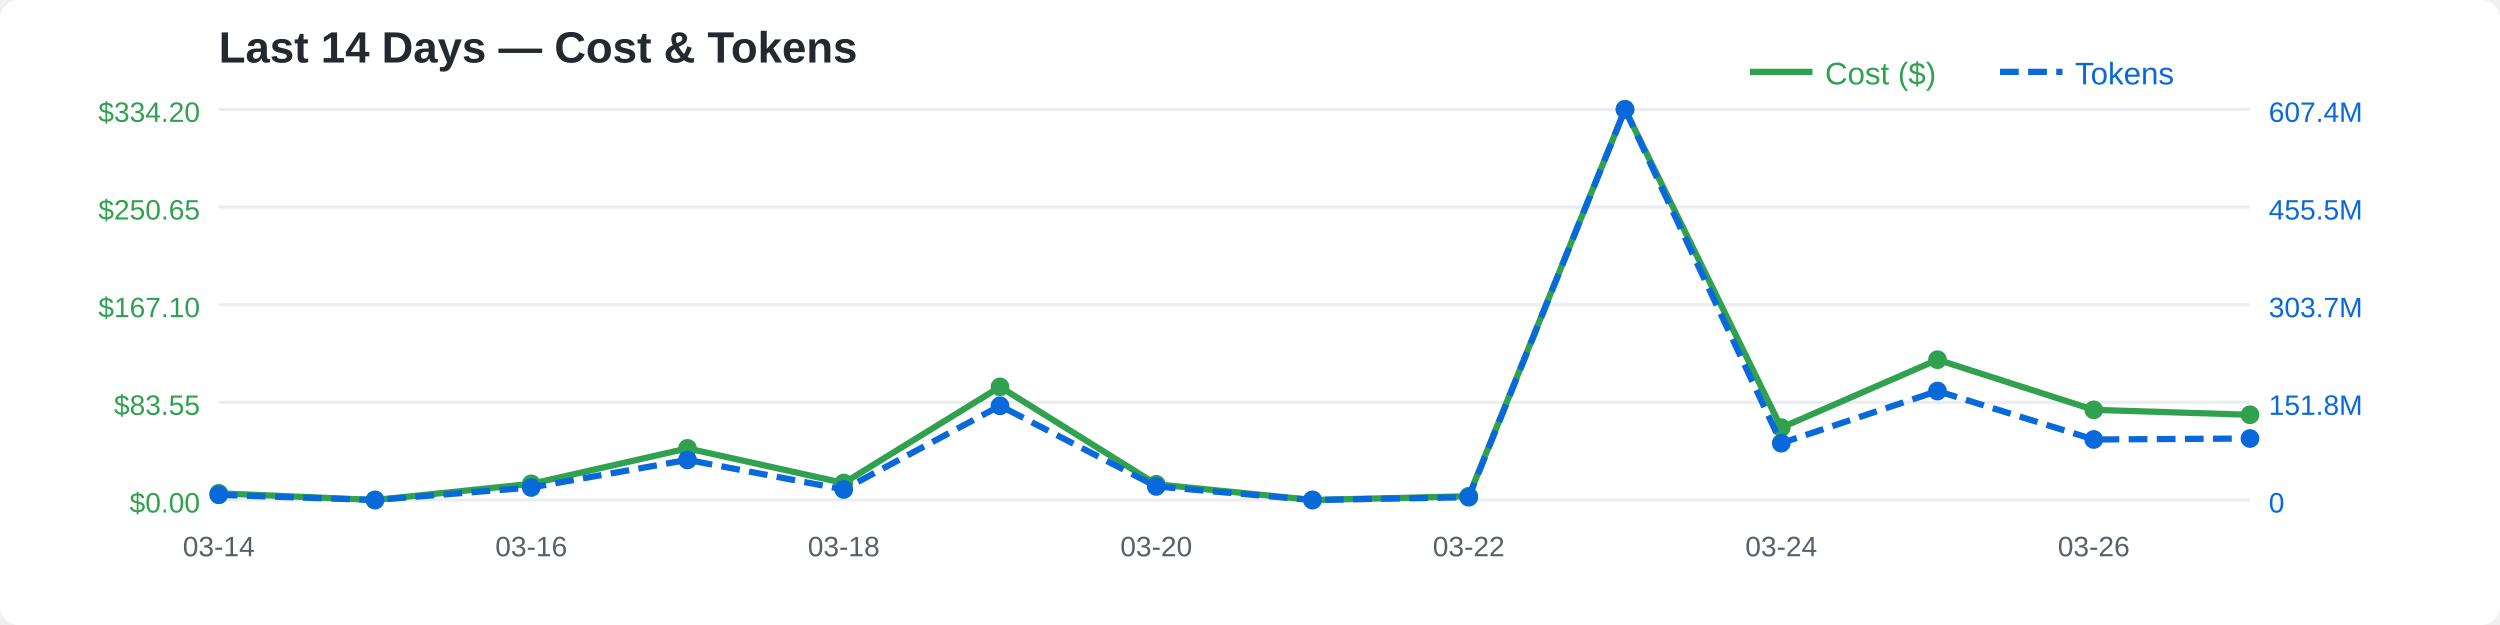
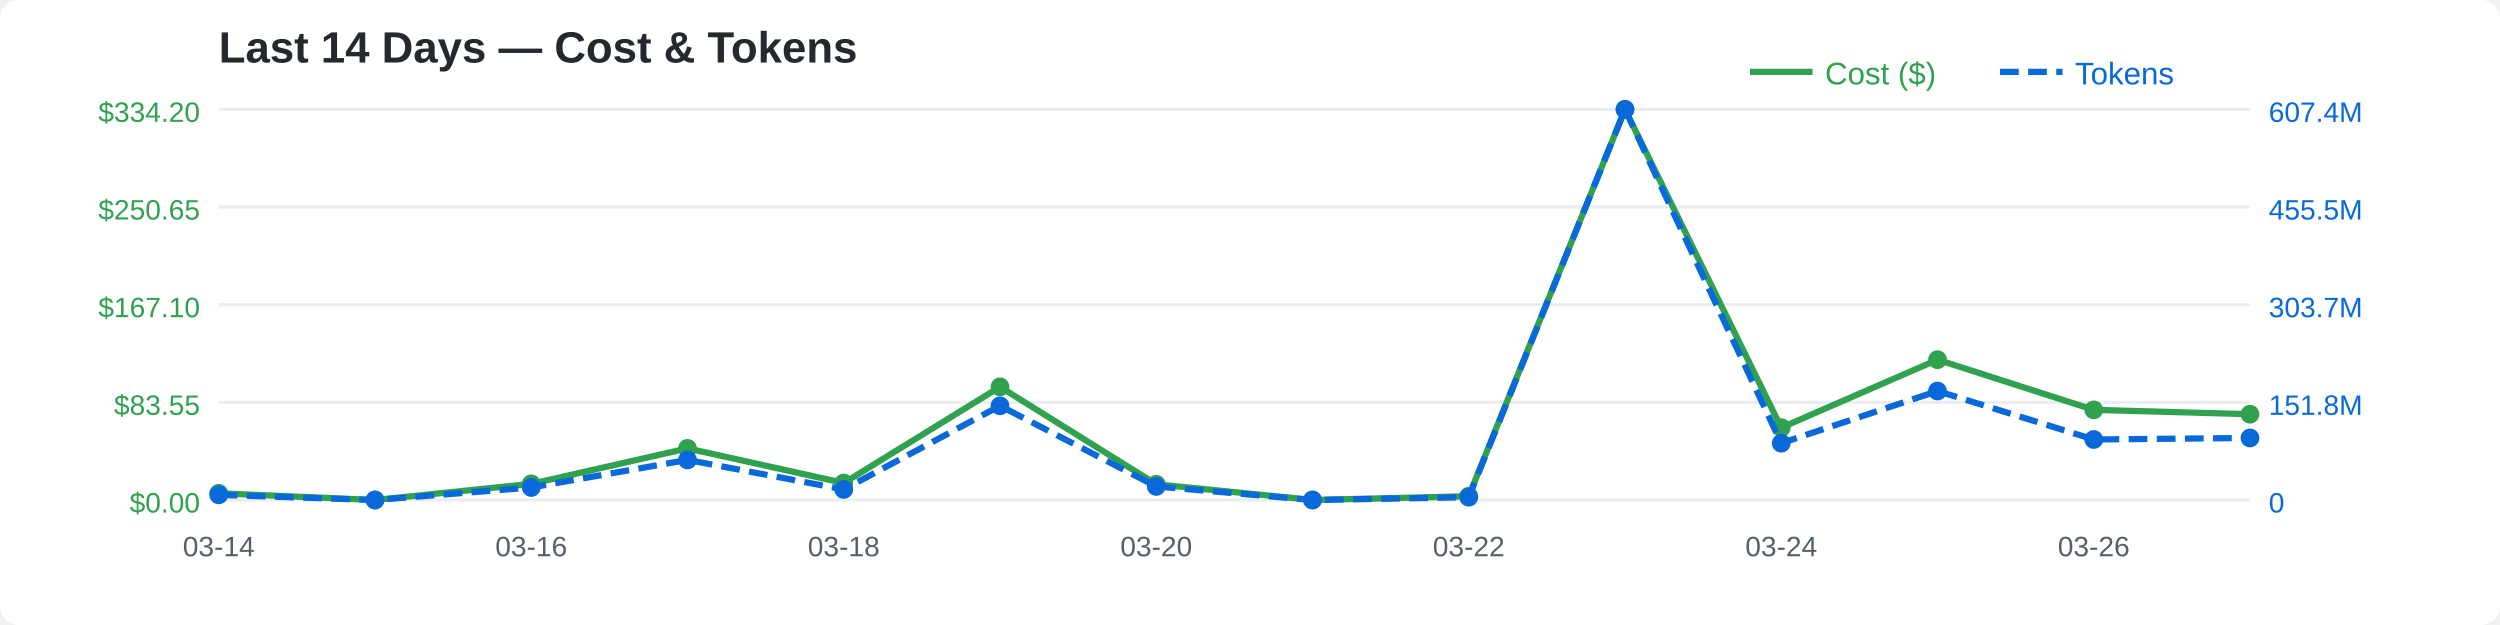
<svg xmlns="http://www.w3.org/2000/svg" width="800" height="200" viewBox="0 0 800 200">
  <rect width="800" height="200" fill="#ffffff" rx="6" />
  <text x="70" y="20" font-family="Arial, sans-serif" font-size="14" fill="#24292f" font-weight="bold">Last 14 Days — Cost &amp; Tokens</text>
  <line x1="70" y1="35.0" x2="720" y2="35.0" stroke="#ebedf0" stroke-width="1" />
  <line x1="70" y1="66.25" x2="720" y2="66.25" stroke="#ebedf0" stroke-width="1" />
  <line x1="70" y1="97.5" x2="720" y2="97.5" stroke="#ebedf0" stroke-width="1" />
  <line x1="70" y1="128.75" x2="720" y2="128.75" stroke="#ebedf0" stroke-width="1" />
  <line x1="70" y1="160.0" x2="720" y2="160.0" stroke="#ebedf0" stroke-width="1" />
  <text x="70.0" y="178" font-family="Arial, sans-serif" font-size="9" fill="#57606a" text-anchor="middle">03-14</text>
  <text x="170.0" y="178" font-family="Arial, sans-serif" font-size="9" fill="#57606a" text-anchor="middle">03-16</text>
  <text x="270.0" y="178" font-family="Arial, sans-serif" font-size="9" fill="#57606a" text-anchor="middle">03-18</text>
  <text x="370.0" y="178" font-family="Arial, sans-serif" font-size="9" fill="#57606a" text-anchor="middle">03-20</text>
  <text x="470.0" y="178" font-family="Arial, sans-serif" font-size="9" fill="#57606a" text-anchor="middle">03-22</text>
  <text x="570.0" y="178" font-family="Arial, sans-serif" font-size="9" fill="#57606a" text-anchor="middle">03-24</text>
  <text x="670.0" y="178" font-family="Arial, sans-serif" font-size="9" fill="#57606a" text-anchor="middle">03-26</text>
  <text x="64" y="39.0" font-family="Arial, sans-serif" font-size="9" fill="#30a14e" text-anchor="end">$334.20</text>
  <text x="64" y="70.25" font-family="Arial, sans-serif" font-size="9" fill="#30a14e" text-anchor="end">$250.65</text>
  <text x="64" y="101.5" font-family="Arial, sans-serif" font-size="9" fill="#30a14e" text-anchor="end">$167.10</text>
  <text x="64" y="132.75" font-family="Arial, sans-serif" font-size="9" fill="#30a14e" text-anchor="end">$83.55</text>
  <text x="64" y="164.0" font-family="Arial, sans-serif" font-size="9" fill="#30a14e" text-anchor="end">$0.00</text>
  <text x="726" y="39.0" font-family="Arial, sans-serif" font-size="9" fill="#0969da">607.4M</text>
  <text x="726" y="70.25" font-family="Arial, sans-serif" font-size="9" fill="#0969da">455.5M</text>
  <text x="726" y="101.5" font-family="Arial, sans-serif" font-size="9" fill="#0969da">303.7M</text>
  <text x="726" y="132.75" font-family="Arial, sans-serif" font-size="9" fill="#0969da">151.8M</text>
  <text x="726" y="164.0" font-family="Arial, sans-serif" font-size="9" fill="#0969da">0</text>
-   <polyline points="70.0,157.86 120.0,160.0 170.0,154.827 220.0,143.482 270.0,154.568 320.0,123.802 370.0,154.966 420.0,160.0 470.0,158.795 520.0,35.0 570.0,136.859 620.0,115.101 670.0,131.16 720.0,132.728" fill="none" stroke="#30a14e" stroke-width="2" />
+   <polyline points="70.0,157.86 120.0,160.0 170.0,154.827 220.0,143.482 270.0,154.568 320.0,123.802 370.0,154.966 420.0,160.0 470.0,158.795 520.0,35.0 570.0,136.859 620.0,115.101 670.0,131.16 720.0,132.552" fill="none" stroke="#30a14e" stroke-width="2" />
  <circle cx="70.0" cy="157.86" r="3" fill="#30a14e">
    </circle>
  <circle cx="120.0" cy="160.0" r="3" fill="#30a14e">
    </circle>
  <circle cx="170.0" cy="154.827" r="3" fill="#30a14e">
    </circle>
  <circle cx="220.0" cy="143.482" r="3" fill="#30a14e">
    </circle>
  <circle cx="270.0" cy="154.568" r="3" fill="#30a14e">
    </circle>
  <circle cx="320.0" cy="123.802" r="3" fill="#30a14e">
    </circle>
  <circle cx="370.0" cy="154.966" r="3" fill="#30a14e">
    </circle>
  <circle cx="420.0" cy="160.0" r="3" fill="#30a14e">
    </circle>
  <circle cx="470.0" cy="158.795" r="3" fill="#30a14e">
    </circle>
  <circle cx="520.0" cy="35.0" r="3" fill="#30a14e">
    </circle>
  <circle cx="570.0" cy="136.859" r="3" fill="#30a14e">
    </circle>
  <circle cx="620.0" cy="115.101" r="3" fill="#30a14e">
    </circle>
  <circle cx="670.0" cy="131.16" r="3" fill="#30a14e">
    </circle>
-   <circle cx="720.0" cy="132.728" r="3" fill="#30a14e">
+   <circle cx="720.0" cy="132.552" r="3" fill="#30a14e">
    </circle>
-   <polyline points="70.0,158.348 120.0,160.0 170.0,155.999 220.0,147.169 270.0,156.63 320.0,129.859 370.0,155.662 420.0,160.0 470.0,159.105 520.0,35.0 570.0,141.82 620.0,125.128 670.0,140.638 720.0,140.323" fill="none" stroke="#0969da" stroke-width="2" stroke-dasharray="6,3" />
+   <polyline points="70.0,158.348 120.0,160.0 170.0,155.999 220.0,147.169 270.0,156.63 320.0,129.859 370.0,155.662 420.0,160.0 470.0,159.105 520.0,35.0 570.0,141.82 620.0,125.128 670.0,140.638 720.0,140.147" fill="none" stroke="#0969da" stroke-width="2" stroke-dasharray="6,3" />
  <circle cx="70.0" cy="158.348" r="3" fill="#0969da">
    </circle>
  <circle cx="120.0" cy="160.0" r="3" fill="#0969da">
    </circle>
  <circle cx="170.0" cy="155.999" r="3" fill="#0969da">
    </circle>
  <circle cx="220.0" cy="147.169" r="3" fill="#0969da">
    </circle>
  <circle cx="270.0" cy="156.63" r="3" fill="#0969da">
    </circle>
  <circle cx="320.0" cy="129.859" r="3" fill="#0969da">
    </circle>
  <circle cx="370.0" cy="155.662" r="3" fill="#0969da">
    </circle>
  <circle cx="420.0" cy="160.0" r="3" fill="#0969da">
    </circle>
  <circle cx="470.0" cy="159.105" r="3" fill="#0969da">
    </circle>
  <circle cx="520.0" cy="35.0" r="3" fill="#0969da">
    </circle>
  <circle cx="570.0" cy="141.82" r="3" fill="#0969da">
    </circle>
  <circle cx="620.0" cy="125.128" r="3" fill="#0969da">
    </circle>
  <circle cx="670.0" cy="140.638" r="3" fill="#0969da">
    </circle>
-   <circle cx="720.0" cy="140.323" r="3" fill="#0969da">
+   <circle cx="720.0" cy="140.147" r="3" fill="#0969da">
    </circle>
  <line x1="560" y1="23" x2="580" y2="23" stroke="#30a14e" stroke-width="2" />
  <text x="584" y="27" font-family="Arial, sans-serif" font-size="10" fill="#30a14e">Cost ($)</text>
  <line x1="640" y1="23" x2="660" y2="23" stroke="#0969da" stroke-width="2" stroke-dasharray="6,3" />
  <text x="664" y="27" font-family="Arial, sans-serif" font-size="10" fill="#0969da">Tokens</text>
</svg>
